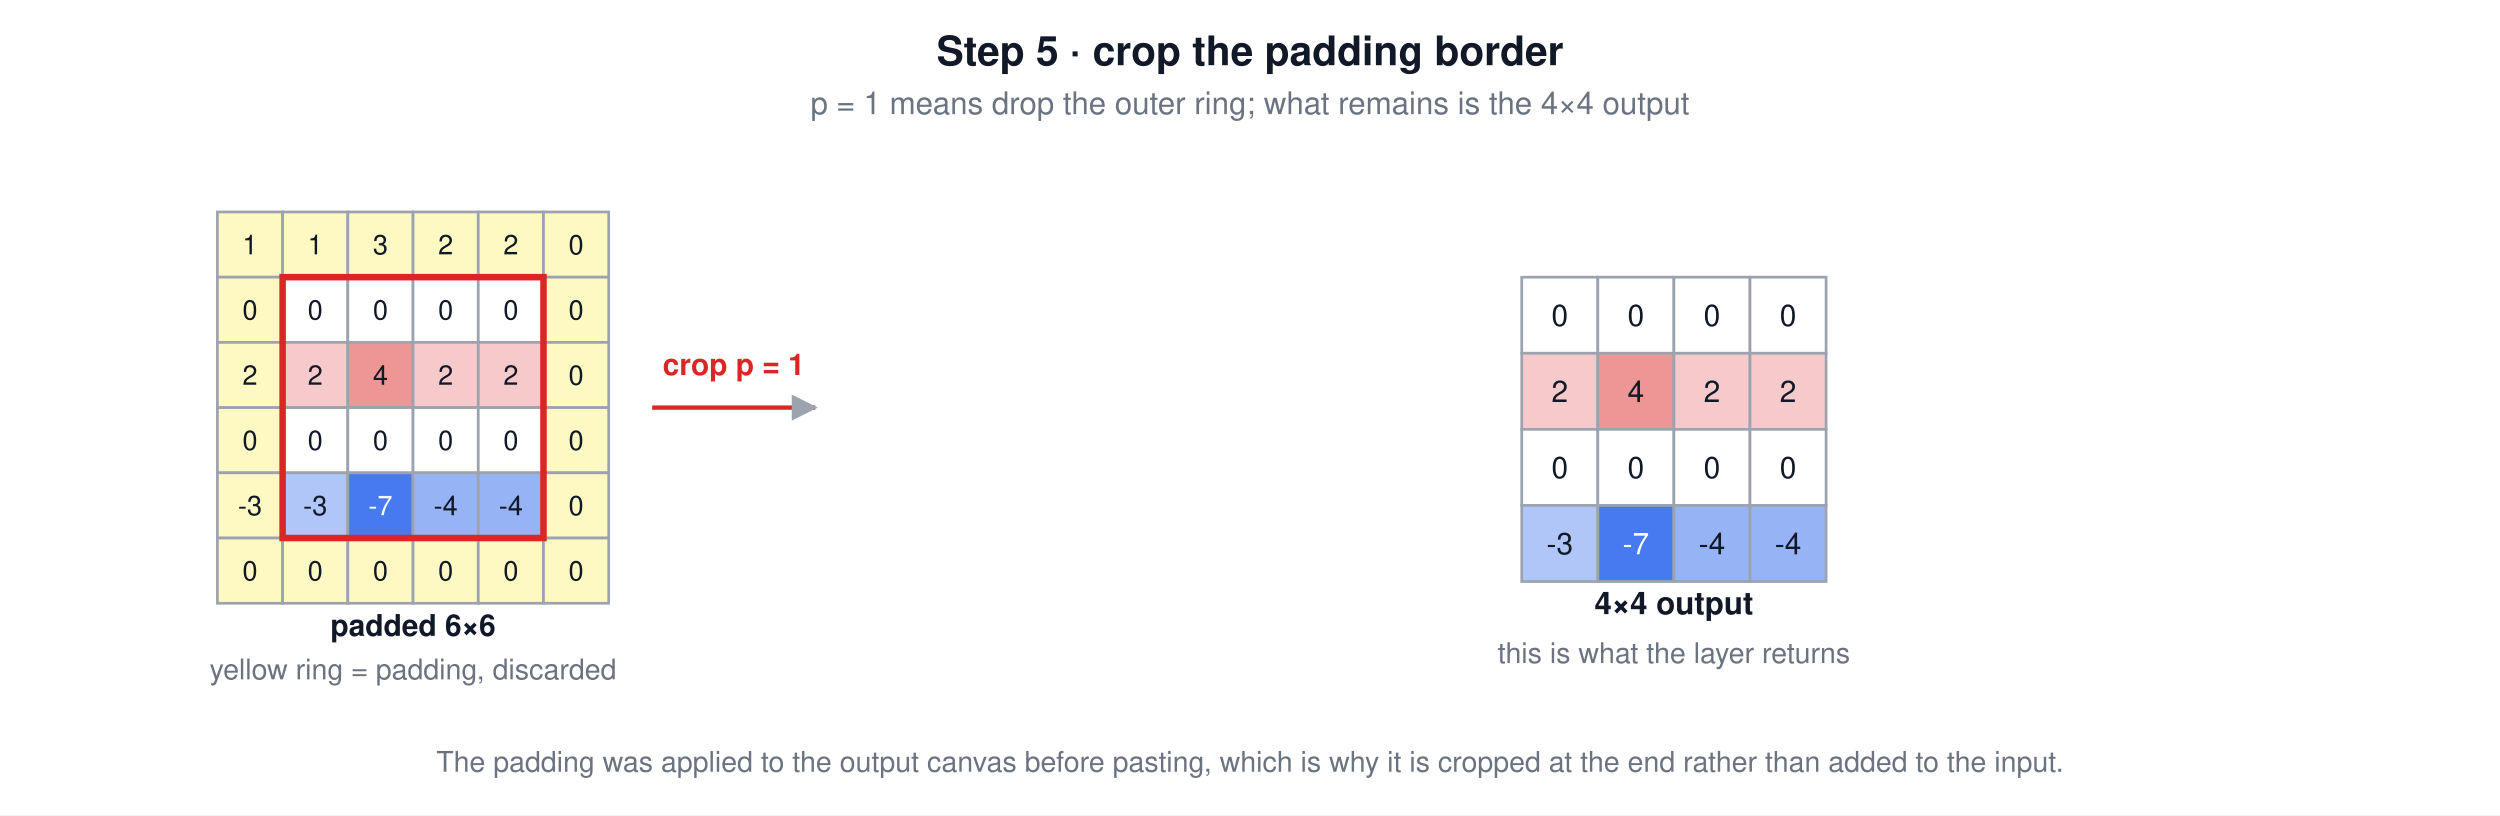
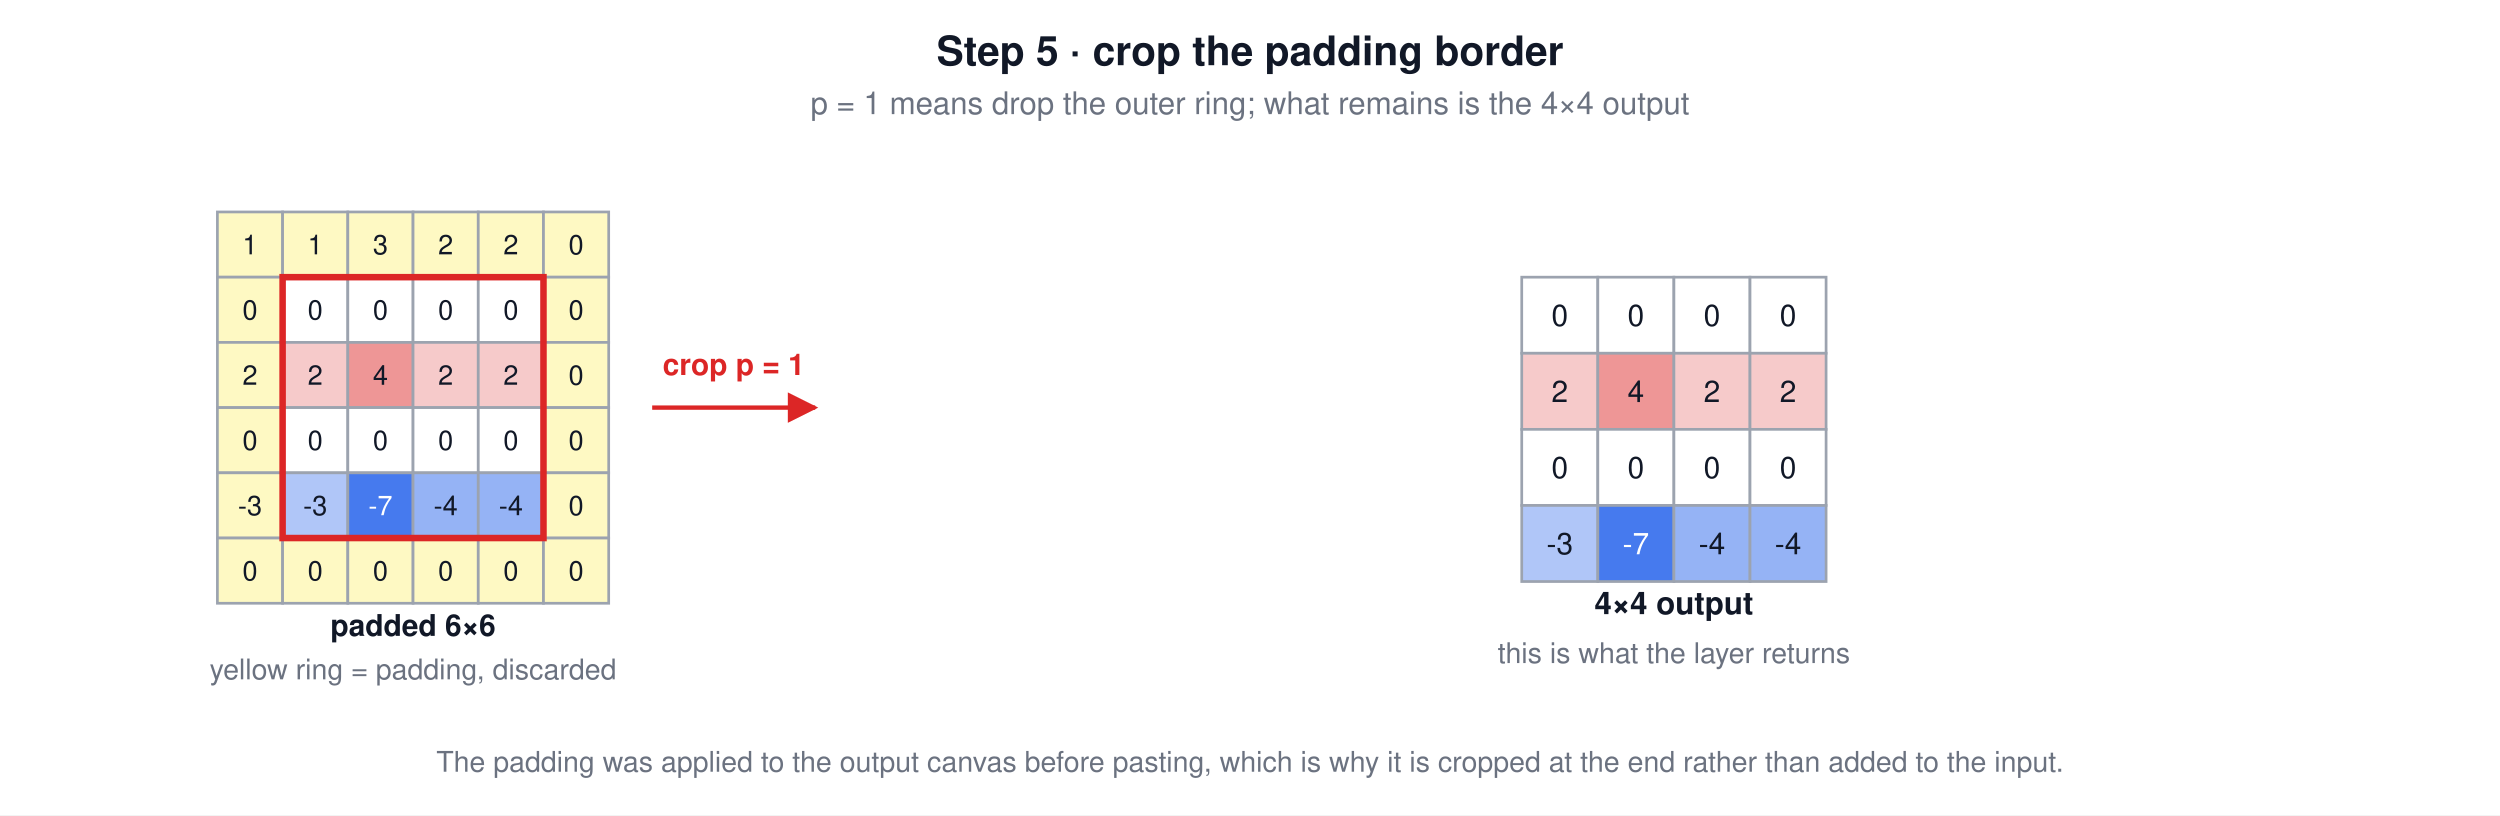
<svg xmlns="http://www.w3.org/2000/svg" viewBox="0 0 920 300" width="920" height="300">
  <defs>
-     <marker id="ah" viewBox="0 0 10 10" refX="9" refY="5" markerWidth="6" markerHeight="6" orient="auto-start-reverse">
+     <marker id="ah" viewBox="0 0 10 10" refX="9" refY="5" markerWidth="7" markerHeight="7" orient="auto-start-reverse">
      <path d="M0,0 L10,5 L0,10 z" fill="#9ca3af" />
+     </marker>
+     <marker id="ah-2563eb" viewBox="0 0 10 10" refX="9" refY="5" markerWidth="7" markerHeight="7" orient="auto-start-reverse">
+       <path d="M0,0 L10,5 L0,10 z" fill="#2563eb" />
+     </marker>
+     <marker id="ah-7c3aed" viewBox="0 0 10 10" refX="9" refY="5" markerWidth="7" markerHeight="7" orient="auto-start-reverse">
+       <path d="M0,0 L10,5 L0,10 z" fill="#7c3aed" />
+     </marker>
+     <marker id="ah-dc2626" viewBox="0 0 10 10" refX="9" refY="5" markerWidth="7" markerHeight="7" orient="auto-start-reverse">
+       <path d="M0,0 L10,5 L0,10 z" fill="#dc2626" />
+     </marker>
+     <marker id="ah-ca8a04" viewBox="0 0 10 10" refX="9" refY="5" markerWidth="7" markerHeight="7" orient="auto-start-reverse">
+       <path d="M0,0 L10,5 L0,10 z" fill="#ca8a04" />
+     </marker>
+     <marker id="ah-16a34a" viewBox="0 0 10 10" refX="9" refY="5" markerWidth="7" markerHeight="7" orient="auto-start-reverse">
+       <path d="M0,0 L10,5 L0,10 z" fill="#16a34a" />
+     </marker>
+     <marker id="ah-111827" viewBox="0 0 10 10" refX="9" refY="5" markerWidth="7" markerHeight="7" orient="auto-start-reverse">
+       <path d="M0,0 L10,5 L0,10 z" fill="#111827" />
+     </marker>
+     <marker id="ah-9ca3af" viewBox="0 0 10 10" refX="9" refY="5" markerWidth="7" markerHeight="7" orient="auto-start-reverse">
+       <path d="M0,0 L10,5 L0,10 z" fill="#9ca3af" />
+     </marker>
+     <marker id="ah-db2777" viewBox="0 0 10 10" refX="9" refY="5" markerWidth="7" markerHeight="7" orient="auto-start-reverse">
+       <path d="M0,0 L10,5 L0,10 z" fill="#db2777" />
+     </marker>
+     <marker id="ah-6b7280" viewBox="0 0 10 10" refX="9" refY="5" markerWidth="7" markerHeight="7" orient="auto-start-reverse">
+       <path d="M0,0 L10,5 L0,10 z" fill="#6b7280" />
    </marker>
  </defs>
  <rect width="920" height="300" fill="#ffffff" />
  <g font-family="Segoe UI, system-ui, -apple-system, Helvetica, Arial, sans-serif" fill="#111827" font-size="12">
    <text x="460" y="24" font-size="15" text-anchor="middle" fill="#111827" font-weight="600">Step 5  ·  crop the padding border</text>
    <text x="460" y="42" font-size="11.5" text-anchor="middle" fill="#6b7280" font-weight="normal">p = 1 means drop the outer ring; what remains is the 4×4 output</text>
    <rect x="80" y="78" width="24" height="24" fill="#fef9c3" stroke="#9ca3af" stroke-width="1" />
    <text x="92" y="93.6" font-size="10" text-anchor="middle" fill="#111827" font-weight="normal">1</text>
    <rect x="104" y="78" width="24" height="24" fill="#fef9c3" stroke="#9ca3af" stroke-width="1" />
    <text x="116" y="93.6" font-size="10" text-anchor="middle" fill="#111827" font-weight="normal">1</text>
    <rect x="128" y="78" width="24" height="24" fill="#fef9c3" stroke="#9ca3af" stroke-width="1" />
    <text x="140" y="93.6" font-size="10" text-anchor="middle" fill="#111827" font-weight="normal">3</text>
    <rect x="152" y="78" width="24" height="24" fill="#fef9c3" stroke="#9ca3af" stroke-width="1" />
    <text x="164" y="93.6" font-size="10" text-anchor="middle" fill="#111827" font-weight="normal">2</text>
    <rect x="176" y="78" width="24" height="24" fill="#fef9c3" stroke="#9ca3af" stroke-width="1" />
    <text x="188" y="93.6" font-size="10" text-anchor="middle" fill="#111827" font-weight="normal">2</text>
    <rect x="200" y="78" width="24" height="24" fill="#fef9c3" stroke="#9ca3af" stroke-width="1" />
    <text x="212" y="93.6" font-size="10" text-anchor="middle" fill="#111827" font-weight="normal">0</text>
    <rect x="80" y="102" width="24" height="24" fill="#fef9c3" stroke="#9ca3af" stroke-width="1" />
    <text x="92" y="117.6" font-size="10" text-anchor="middle" fill="#111827" font-weight="normal">0</text>
    <rect x="104" y="102" width="24" height="24" fill="#ffffff" stroke="#9ca3af" stroke-width="1" />
    <text x="116" y="117.6" font-size="10" text-anchor="middle" fill="#111827" font-weight="normal">0</text>
    <rect x="128" y="102" width="24" height="24" fill="#ffffff" stroke="#9ca3af" stroke-width="1" />
    <text x="140" y="117.6" font-size="10" text-anchor="middle" fill="#111827" font-weight="normal">0</text>
    <rect x="152" y="102" width="24" height="24" fill="#ffffff" stroke="#9ca3af" stroke-width="1" />
    <text x="164" y="117.6" font-size="10" text-anchor="middle" fill="#111827" font-weight="normal">0</text>
    <rect x="176" y="102" width="24" height="24" fill="#ffffff" stroke="#9ca3af" stroke-width="1" />
    <text x="188" y="117.6" font-size="10" text-anchor="middle" fill="#111827" font-weight="normal">0</text>
    <rect x="200" y="102" width="24" height="24" fill="#fef9c3" stroke="#9ca3af" stroke-width="1" />
    <text x="212" y="117.6" font-size="10" text-anchor="middle" fill="#111827" font-weight="normal">0</text>
    <rect x="80" y="126" width="24" height="24" fill="#fef9c3" stroke="#9ca3af" stroke-width="1" />
    <text x="92" y="141.6" font-size="10" text-anchor="middle" fill="#111827" font-weight="normal">2</text>
    <rect x="104" y="126" width="24" height="24" fill="#f6caca" stroke="#9ca3af" stroke-width="1" />
    <text x="116" y="141.6" font-size="10" text-anchor="middle" fill="#111827" font-weight="normal">2</text>
    <rect x="128" y="126" width="24" height="24" fill="#ee9696" stroke="#9ca3af" stroke-width="1" />
    <text x="140" y="141.6" font-size="10" text-anchor="middle" fill="#111827" font-weight="normal">4</text>
    <rect x="152" y="126" width="24" height="24" fill="#f6caca" stroke="#9ca3af" stroke-width="1" />
    <text x="164" y="141.6" font-size="10" text-anchor="middle" fill="#111827" font-weight="normal">2</text>
    <rect x="176" y="126" width="24" height="24" fill="#f6caca" stroke="#9ca3af" stroke-width="1" />
    <text x="188" y="141.6" font-size="10" text-anchor="middle" fill="#111827" font-weight="normal">2</text>
    <rect x="200" y="126" width="24" height="24" fill="#fef9c3" stroke="#9ca3af" stroke-width="1" />
    <text x="212" y="141.6" font-size="10" text-anchor="middle" fill="#111827" font-weight="normal">0</text>
    <rect x="80" y="150" width="24" height="24" fill="#fef9c3" stroke="#9ca3af" stroke-width="1" />
    <text x="92" y="165.6" font-size="10" text-anchor="middle" fill="#111827" font-weight="normal">0</text>
    <rect x="104" y="150" width="24" height="24" fill="#ffffff" stroke="#9ca3af" stroke-width="1" />
    <text x="116" y="165.6" font-size="10" text-anchor="middle" fill="#111827" font-weight="normal">0</text>
    <rect x="128" y="150" width="24" height="24" fill="#ffffff" stroke="#9ca3af" stroke-width="1" />
    <text x="140" y="165.6" font-size="10" text-anchor="middle" fill="#111827" font-weight="normal">0</text>
    <rect x="152" y="150" width="24" height="24" fill="#ffffff" stroke="#9ca3af" stroke-width="1" />
    <text x="164" y="165.6" font-size="10" text-anchor="middle" fill="#111827" font-weight="normal">0</text>
    <rect x="176" y="150" width="24" height="24" fill="#ffffff" stroke="#9ca3af" stroke-width="1" />
    <text x="188" y="165.6" font-size="10" text-anchor="middle" fill="#111827" font-weight="normal">0</text>
    <rect x="200" y="150" width="24" height="24" fill="#fef9c3" stroke="#9ca3af" stroke-width="1" />
    <text x="212" y="165.6" font-size="10" text-anchor="middle" fill="#111827" font-weight="normal">0</text>
    <rect x="80" y="174" width="24" height="24" fill="#fef9c3" stroke="#9ca3af" stroke-width="1" />
    <text x="92" y="189.6" font-size="10" text-anchor="middle" fill="#111827" font-weight="normal">-3</text>
    <rect x="104" y="174" width="24" height="24" fill="#b0c6f8" stroke="#9ca3af" stroke-width="1" />
    <text x="116" y="189.6" font-size="10" text-anchor="middle" fill="#111827" font-weight="normal">-3</text>
    <rect x="128" y="174" width="24" height="24" fill="#467aee" stroke="#9ca3af" stroke-width="1" />
    <text x="140" y="189.6" font-size="10" text-anchor="middle" fill="#ffffff" font-weight="normal">-7</text>
    <rect x="152" y="174" width="24" height="24" fill="#95b3f5" stroke="#9ca3af" stroke-width="1" />
    <text x="164" y="189.6" font-size="10" text-anchor="middle" fill="#111827" font-weight="normal">-4</text>
    <rect x="176" y="174" width="24" height="24" fill="#95b3f5" stroke="#9ca3af" stroke-width="1" />
    <text x="188" y="189.6" font-size="10" text-anchor="middle" fill="#111827" font-weight="normal">-4</text>
    <rect x="200" y="174" width="24" height="24" fill="#fef9c3" stroke="#9ca3af" stroke-width="1" />
    <text x="212" y="189.6" font-size="10" text-anchor="middle" fill="#111827" font-weight="normal">0</text>
    <rect x="80" y="198" width="24" height="24" fill="#fef9c3" stroke="#9ca3af" stroke-width="1" />
    <text x="92" y="213.6" font-size="10" text-anchor="middle" fill="#111827" font-weight="normal">0</text>
    <rect x="104" y="198" width="24" height="24" fill="#fef9c3" stroke="#9ca3af" stroke-width="1" />
    <text x="116" y="213.6" font-size="10" text-anchor="middle" fill="#111827" font-weight="normal">0</text>
    <rect x="128" y="198" width="24" height="24" fill="#fef9c3" stroke="#9ca3af" stroke-width="1" />
    <text x="140" y="213.6" font-size="10" text-anchor="middle" fill="#111827" font-weight="normal">0</text>
    <rect x="152" y="198" width="24" height="24" fill="#fef9c3" stroke="#9ca3af" stroke-width="1" />
    <text x="164" y="213.6" font-size="10" text-anchor="middle" fill="#111827" font-weight="normal">0</text>
    <rect x="176" y="198" width="24" height="24" fill="#fef9c3" stroke="#9ca3af" stroke-width="1" />
    <text x="188" y="213.6" font-size="10" text-anchor="middle" fill="#111827" font-weight="normal">0</text>
    <rect x="200" y="198" width="24" height="24" fill="#fef9c3" stroke="#9ca3af" stroke-width="1" />
    <text x="212" y="213.6" font-size="10" text-anchor="middle" fill="#111827" font-weight="normal">0</text>
    <rect x="104" y="102" width="96" height="96" fill="none" stroke="#dc2626" stroke-width="2.4" />
    <text x="152" y="234" font-size="11" text-anchor="middle" fill="#111827" font-weight="600">padded 6×6</text>
    <text x="152" y="250" font-size="10.5" text-anchor="middle" fill="#6b7280" font-weight="normal">yellow ring = padding, discarded</text>
-     <line x1="240" y1="150" x2="300" y2="150" stroke="#dc2626" stroke-width="1.6" marker-end="url(#ah)" />
+     <line x1="240" y1="150" x2="300" y2="150" stroke="#dc2626" stroke-width="1.6" marker-end="url(#ah-dc2626)" />
    <text x="270" y="138" font-size="11" text-anchor="middle" fill="#dc2626" font-weight="600">crop p = 1</text>
    <rect x="560" y="102" width="28" height="28" fill="#ffffff" stroke="#9ca3af" stroke-width="1" />
    <text x="574" y="119.96" font-size="11" text-anchor="middle" fill="#111827" font-weight="normal">0</text>
    <rect x="588" y="102" width="28" height="28" fill="#ffffff" stroke="#9ca3af" stroke-width="1" />
    <text x="602" y="119.96" font-size="11" text-anchor="middle" fill="#111827" font-weight="normal">0</text>
    <rect x="616" y="102" width="28" height="28" fill="#ffffff" stroke="#9ca3af" stroke-width="1" />
    <text x="630" y="119.96" font-size="11" text-anchor="middle" fill="#111827" font-weight="normal">0</text>
    <rect x="644" y="102" width="28" height="28" fill="#ffffff" stroke="#9ca3af" stroke-width="1" />
    <text x="658" y="119.96" font-size="11" text-anchor="middle" fill="#111827" font-weight="normal">0</text>
    <rect x="560" y="130" width="28" height="28" fill="#f6caca" stroke="#9ca3af" stroke-width="1" />
    <text x="574" y="147.96" font-size="11" text-anchor="middle" fill="#111827" font-weight="normal">2</text>
    <rect x="588" y="130" width="28" height="28" fill="#ee9696" stroke="#9ca3af" stroke-width="1" />
    <text x="602" y="147.96" font-size="11" text-anchor="middle" fill="#111827" font-weight="normal">4</text>
    <rect x="616" y="130" width="28" height="28" fill="#f6caca" stroke="#9ca3af" stroke-width="1" />
    <text x="630" y="147.96" font-size="11" text-anchor="middle" fill="#111827" font-weight="normal">2</text>
    <rect x="644" y="130" width="28" height="28" fill="#f6caca" stroke="#9ca3af" stroke-width="1" />
    <text x="658" y="147.96" font-size="11" text-anchor="middle" fill="#111827" font-weight="normal">2</text>
    <rect x="560" y="158" width="28" height="28" fill="#ffffff" stroke="#9ca3af" stroke-width="1" />
    <text x="574" y="175.96" font-size="11" text-anchor="middle" fill="#111827" font-weight="normal">0</text>
    <rect x="588" y="158" width="28" height="28" fill="#ffffff" stroke="#9ca3af" stroke-width="1" />
    <text x="602" y="175.96" font-size="11" text-anchor="middle" fill="#111827" font-weight="normal">0</text>
    <rect x="616" y="158" width="28" height="28" fill="#ffffff" stroke="#9ca3af" stroke-width="1" />
    <text x="630" y="175.96" font-size="11" text-anchor="middle" fill="#111827" font-weight="normal">0</text>
    <rect x="644" y="158" width="28" height="28" fill="#ffffff" stroke="#9ca3af" stroke-width="1" />
    <text x="658" y="175.96" font-size="11" text-anchor="middle" fill="#111827" font-weight="normal">0</text>
    <rect x="560" y="186" width="28" height="28" fill="#b0c6f8" stroke="#9ca3af" stroke-width="1" />
    <text x="574" y="203.96" font-size="11" text-anchor="middle" fill="#111827" font-weight="normal">-3</text>
    <rect x="588" y="186" width="28" height="28" fill="#467aee" stroke="#9ca3af" stroke-width="1" />
    <text x="602" y="203.96" font-size="11" text-anchor="middle" fill="#ffffff" font-weight="normal">-7</text>
    <rect x="616" y="186" width="28" height="28" fill="#95b3f5" stroke="#9ca3af" stroke-width="1" />
    <text x="630" y="203.96" font-size="11" text-anchor="middle" fill="#111827" font-weight="normal">-4</text>
    <rect x="644" y="186" width="28" height="28" fill="#95b3f5" stroke="#9ca3af" stroke-width="1" />
    <text x="658" y="203.96" font-size="11" text-anchor="middle" fill="#111827" font-weight="normal">-4</text>
    <text x="616" y="226" font-size="11.5" text-anchor="middle" fill="#111827" font-weight="600">4×4 output</text>
    <text x="616" y="244" font-size="10.5" text-anchor="middle" fill="#6b7280" font-weight="normal">this is what the layer returns</text>
    <text x="460" y="284" font-size="10.5" text-anchor="middle" fill="#6b7280" font-weight="normal">The padding was applied to the output canvas before pasting, which is why it is cropped at the end rather than added to the input.</text>
  </g>
</svg>
